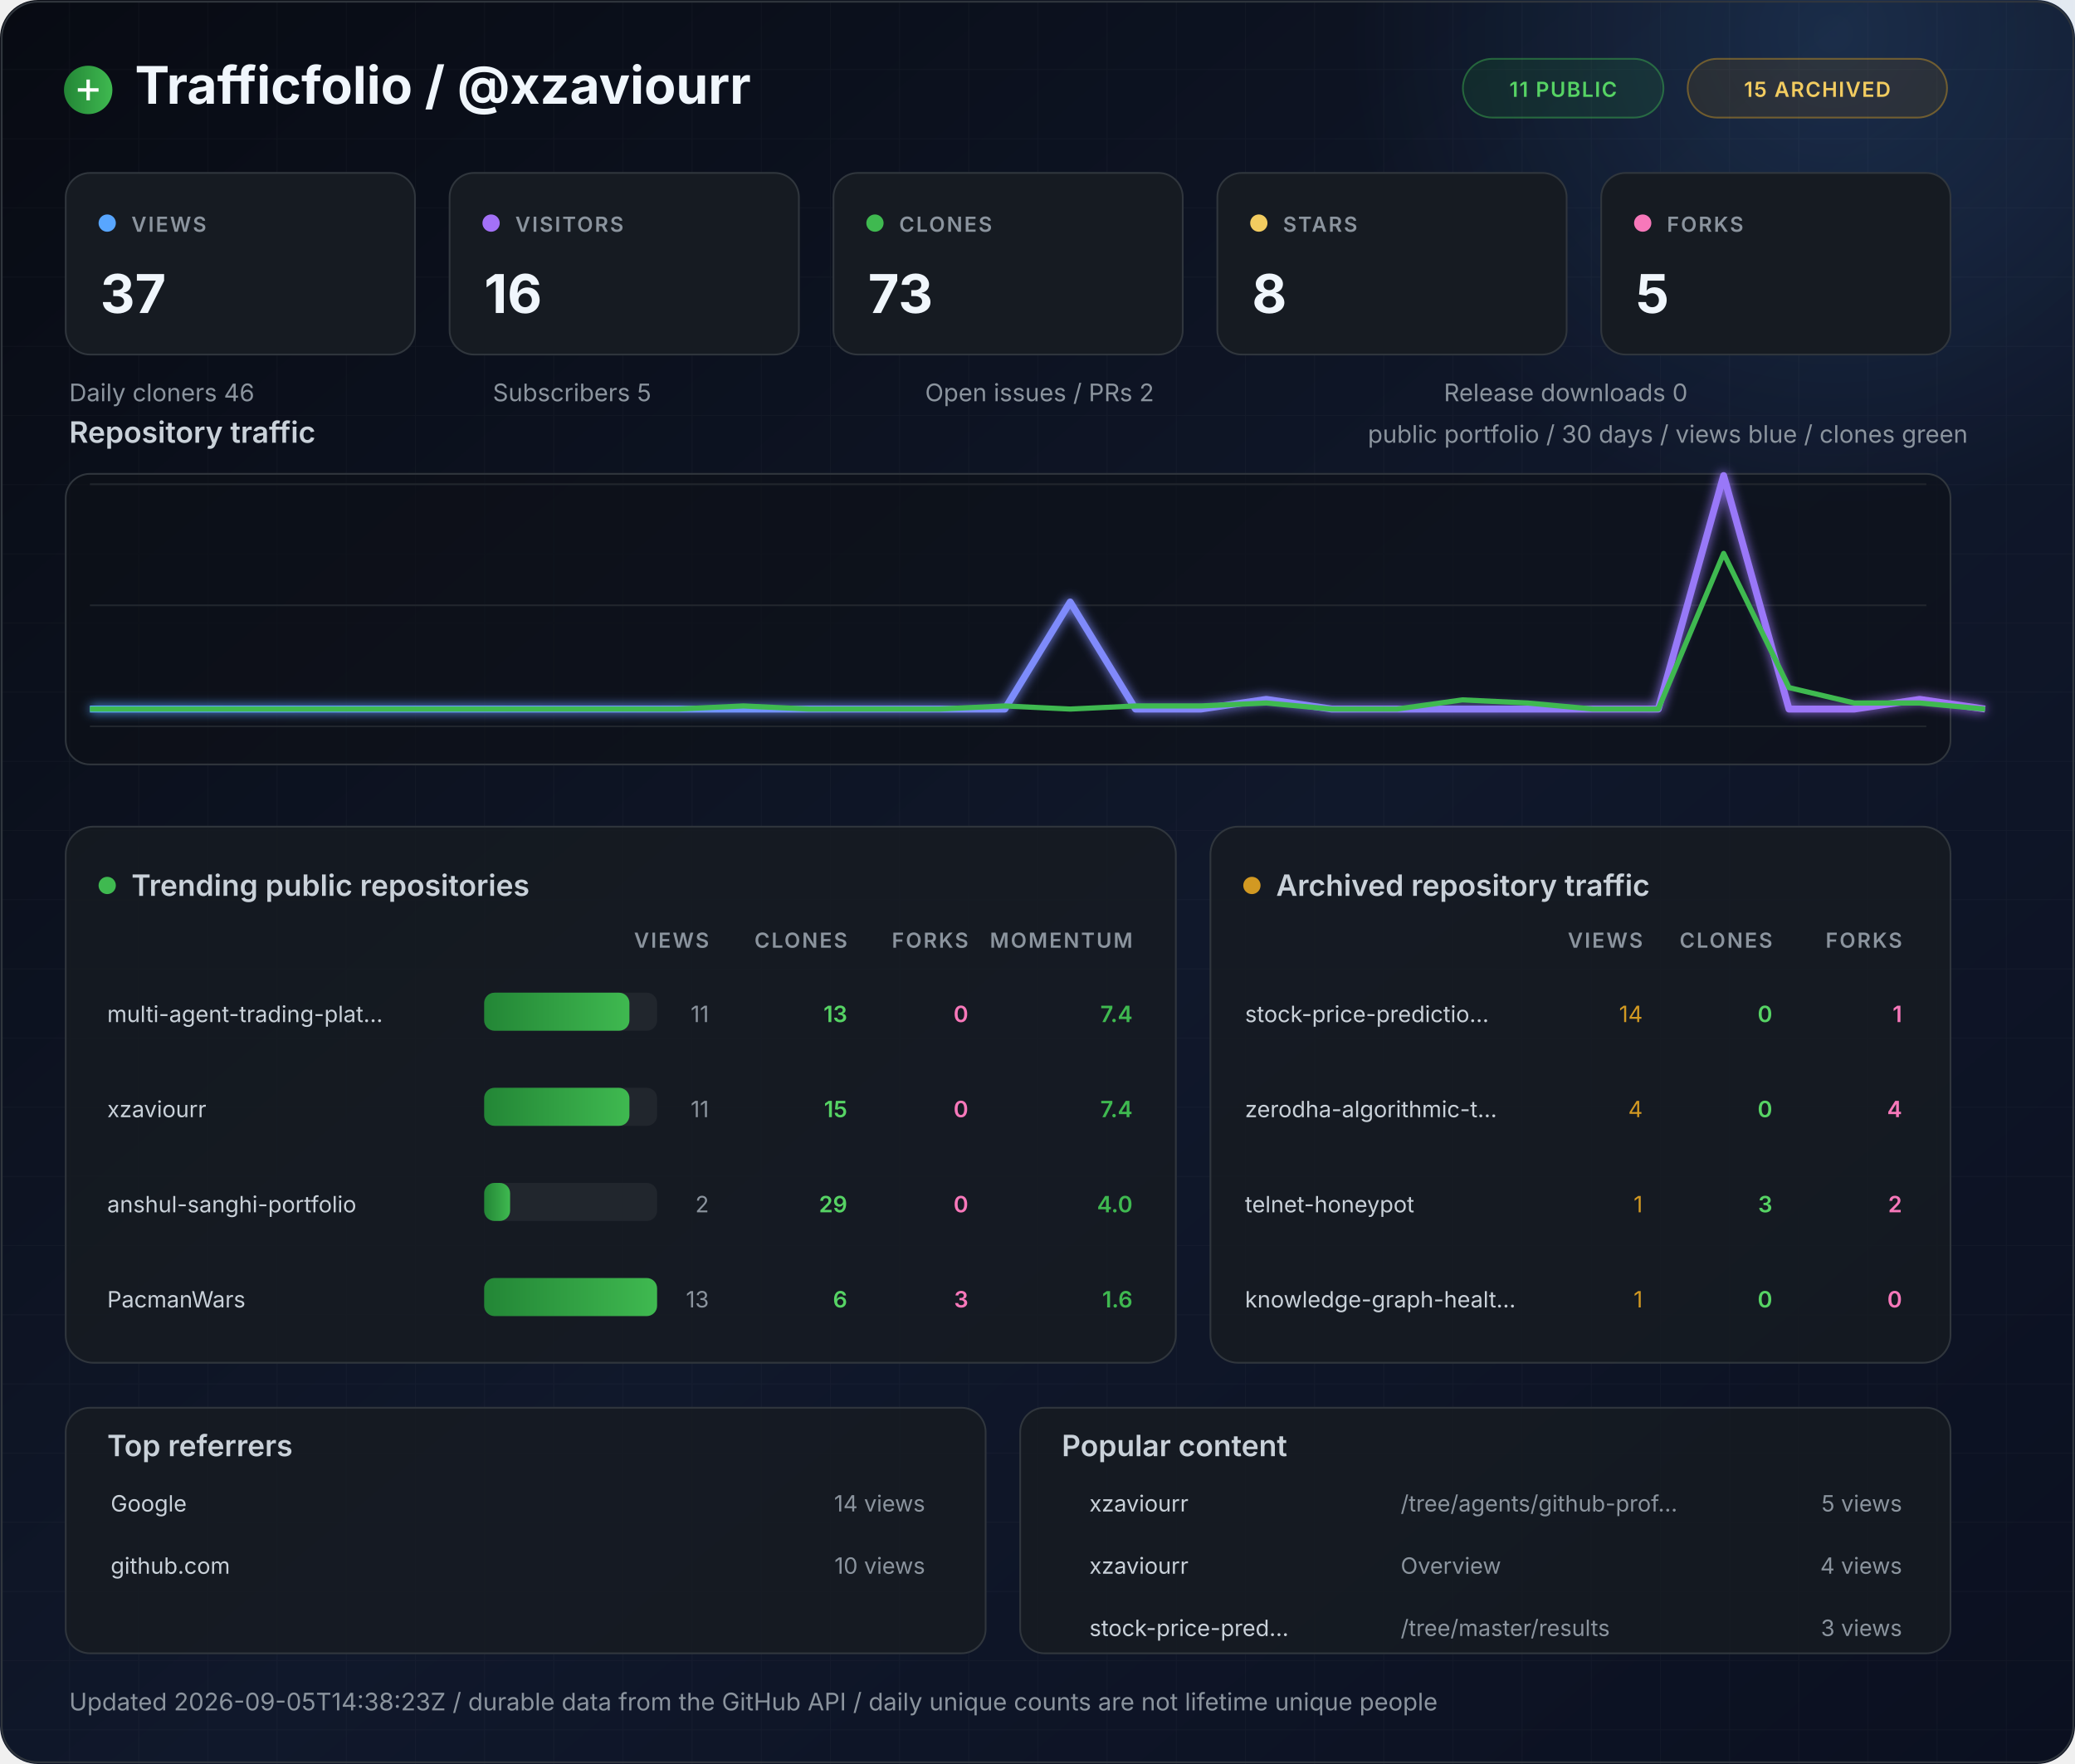
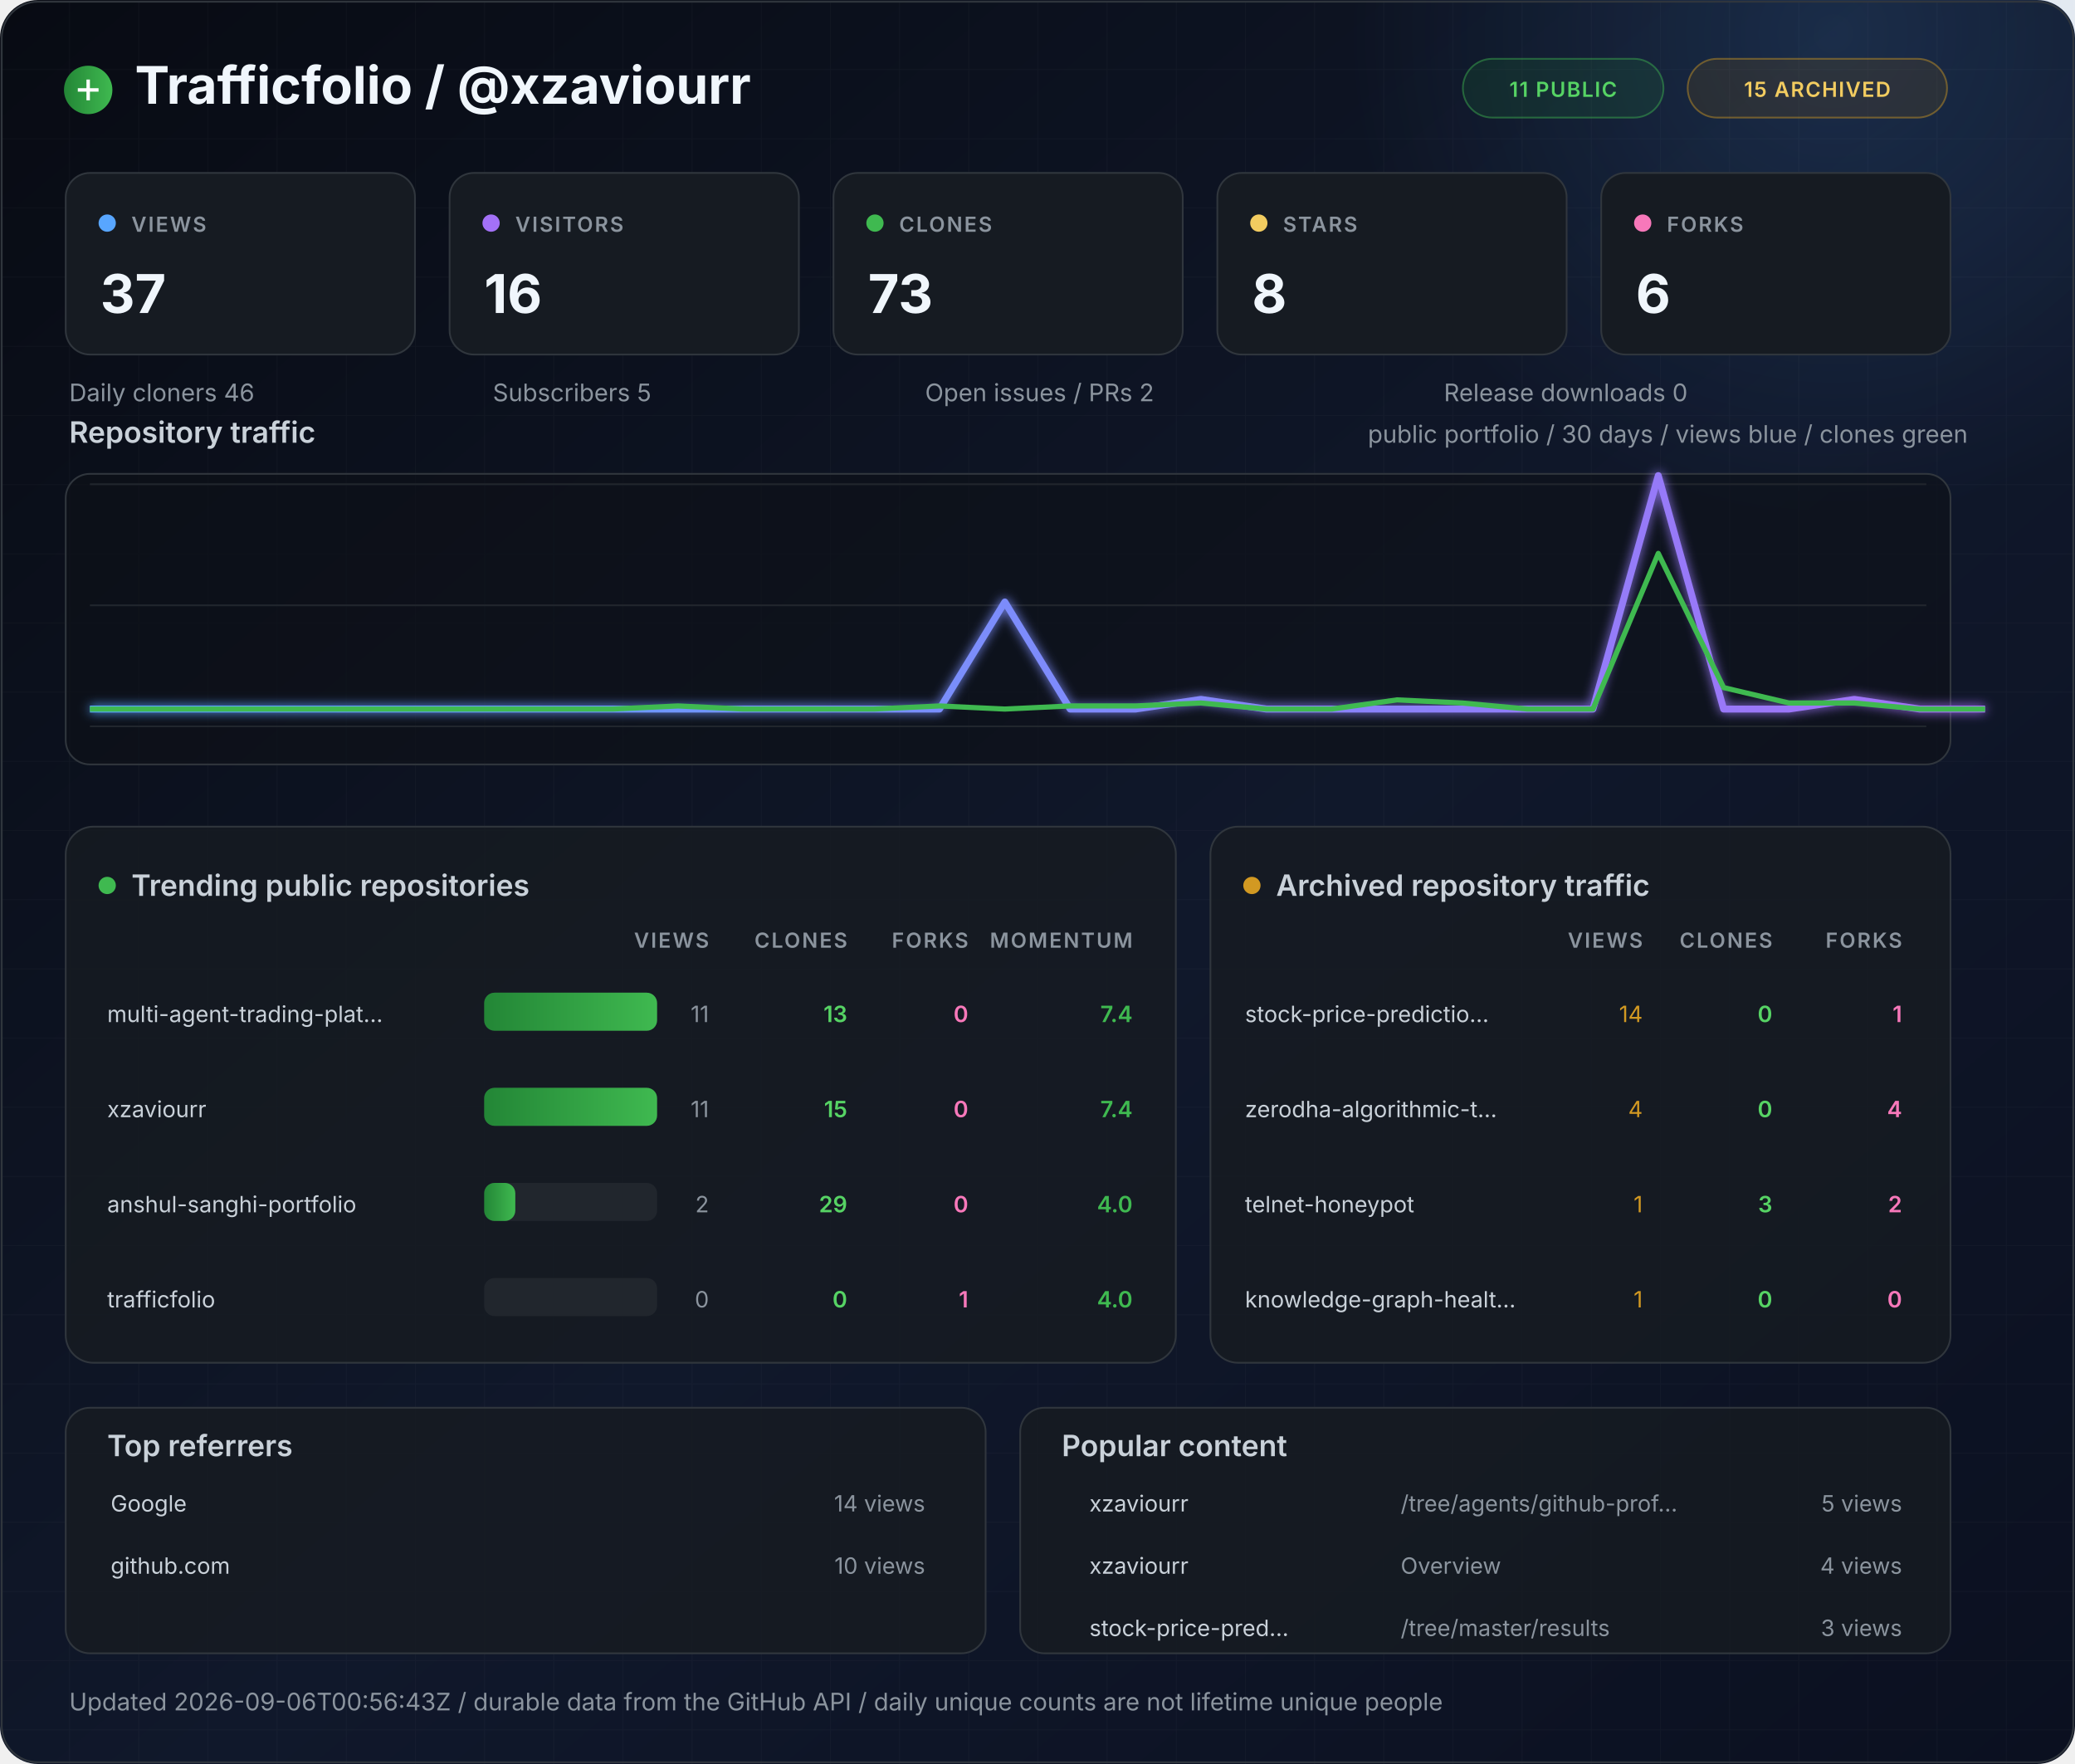
<svg xmlns="http://www.w3.org/2000/svg" width="1200" height="1020" viewBox="0 0 1200 1020" role="img" aria-label="Trafficfolio GitHub analytics dashboard for xzaviourr">
  <defs>
    <linearGradient id="bg" x1="0" y1="0" x2="1" y2="1">
      <stop stop-color="#080b13" />
      <stop offset=".55" stop-color="#10182b" />
      <stop offset="1" stop-color="#0b1020" />
    </linearGradient>
    <linearGradient id="line" x1="0" y1="0" x2="1" y2="0">
      <stop stop-color="#58a6ff" />
      <stop offset="1" stop-color="#a371f7" />
    </linearGradient>
    <linearGradient id="bar" x1="0" y1="0" x2="1" y2="0">
      <stop stop-color="#238636" />
      <stop offset="1" stop-color="#3fb950" />
    </linearGradient>
    <linearGradient id="archiveBar" x1="0" y1="0" x2="1" y2="0">
      <stop stop-color="#9e6a03" />
      <stop offset="1" stop-color="#f2cc60" />
    </linearGradient>
    <radialGradient id="ambient">
      <stop stop-color="#58a6ff" stop-opacity=".16" />
      <stop offset="1" stop-color="#58a6ff" stop-opacity="0" />
    </radialGradient>
    <pattern id="grid" width="40" height="40" patternUnits="userSpaceOnUse">
      <path d="M40 0H0V40" fill="none" stroke="#ffffff" stroke-opacity=".025" />
    </pattern>
    <filter id="glow">
      <feGaussianBlur stdDeviation="3" result="b" />
      <feMerge>
        <feMergeNode in="b" />
        <feMergeNode in="SourceGraphic" />
      </feMerge>
    </filter>
    <style>
    .title{font:750 30px -apple-system,BlinkMacSystemFont,"Segoe UI",sans-serif;fill:#f0f6fc}
    .subtitle{font:14px -apple-system,BlinkMacSystemFont,"Segoe UI",sans-serif;fill:#8b949e}
    .label{font:600 12px -apple-system,BlinkMacSystemFont,"Segoe UI",sans-serif;fill:#8b949e;letter-spacing:1px}
    .metric{font:700 31px -apple-system,BlinkMacSystemFont,"Segoe UI",sans-serif;fill:#f0f6fc}
    .section{font:600 17px -apple-system,BlinkMacSystemFont,"Segoe UI",sans-serif;fill:#c9d1d9}
    .repo,.value,.trend,.archive,.clone,.fork{font:13px -apple-system,BlinkMacSystemFont,"Segoe UI",sans-serif;fill:#c9d1d9}
    .value{fill:#8b949e} .trend{fill:#3fb950;font-weight:600} .archive{fill:#d29922}
    .clone{fill:#56d364;font-weight:600} .fork{fill:#f778ba;font-weight:600}
    .pill{font:600 12px -apple-system,BlinkMacSystemFont,"Segoe UI",sans-serif;letter-spacing:.7px}
  </style>
  </defs>
  <rect width="1200" height="1020" rx="22" fill="url(#bg)" />
  <rect width="1200" height="1020" rx="22" fill="url(#grid)" />
  <circle cx="1060" cy="20" r="280" fill="url(#ambient)" />
  <rect x="1" y="1" width="1198" height="1018" rx="21" fill="none" stroke="#30363d" />
  <circle cx="51" cy="52" r="14" fill="url(#bar)" />
  <path d="M45 52h12M51 46v12" stroke="#fff" stroke-width="2" />
  <text x="78" y="60" class="title">Trafficfolio / @xzaviourr</text>
  <rect x="846" y="34" width="116" height="34" rx="17" fill="#238636" fill-opacity=".16" stroke="#3fb950" stroke-opacity=".45" />
  <text x="904" y="56" text-anchor="middle" class="pill" fill="#56d364">11 PUBLIC</text>
  <rect x="976" y="34" width="150" height="34" rx="17" fill="#9e6a03" fill-opacity=".14" stroke="#d29922" stroke-opacity=".45" />
  <text x="1051" y="56" text-anchor="middle" class="pill" fill="#f2cc60">15 ARCHIVED</text>
  <rect x="38" y="100" width="202" height="105" rx="14" fill="#161b22" stroke="#30363d" />
  <circle cx="62" cy="129" r="5" fill="#58a6ff" />
  <text x="76" y="134" class="label">VIEWS</text>
  <text x="58" y="181" class="metric">37</text>
  <rect x="260" y="100" width="202" height="105" rx="14" fill="#161b22" stroke="#30363d" />
  <circle cx="284" cy="129" r="5" fill="#a371f7" />
  <text x="298" y="134" class="label">VISITORS</text>
  <text x="280" y="181" class="metric">16</text>
  <rect x="482" y="100" width="202" height="105" rx="14" fill="#161b22" stroke="#30363d" />
  <circle cx="506" cy="129" r="5" fill="#3fb950" />
  <text x="520" y="134" class="label">CLONES</text>
  <text x="502" y="181" class="metric">73</text>
  <rect x="704" y="100" width="202" height="105" rx="14" fill="#161b22" stroke="#30363d" />
  <circle cx="728" cy="129" r="5" fill="#f2cc60" />
  <text x="742" y="134" class="label">STARS</text>
  <text x="724" y="181" class="metric">8</text>
  <rect x="926" y="100" width="202" height="105" rx="14" fill="#161b22" stroke="#30363d" />
  <circle cx="950" cy="129" r="5" fill="#f778ba" />
  <text x="964" y="134" class="label">FORKS</text>
-   <text x="946" y="181" class="metric">5</text>
+   <text x="946" y="181" class="metric">6</text>
  <text x="40" y="232" class="subtitle">Daily cloners 46</text>
  <text x="285" y="232" class="subtitle">Subscribers 5</text>
  <text x="535" y="232" class="subtitle">Open issues / PRs 2</text>
  <text x="835" y="232" class="subtitle">Release downloads 0</text>
  <text x="40" y="256" class="section">Repository traffic</text>
  <text x="1138" y="256" text-anchor="end" class="subtitle">public portfolio / 30 days / views blue / clones green</text>
  <rect x="38" y="274" width="1090" height="168" rx="14" fill="#0d1117" fill-opacity=".62" stroke="#30363d" />
  <line x1="52" y1="420" x2="1114" y2="420" stroke="#21262d" />
  <line x1="52" y1="350" x2="1114" y2="350" stroke="#21262d" />
  <line x1="52" y1="280" x2="1114" y2="280" stroke="#21262d" />
-   <polyline points="52.0,410.0 89.8,410.0 127.6,410.0 165.4,410.0 203.2,410.0 241.0,410.0 278.8,410.0 316.6,410.0 354.3,410.0 392.1,410.0 429.9,410.0 467.7,410.0 505.5,410.0 543.3,410.0 581.1,410.0 618.9,348.1 656.7,410.0 694.5,410.0 732.3,404.4 770.1,410.0 807.9,410.0 845.7,410.0 883.4,410.0 921.2,410.0 959.0,410.0 996.8,275.0 1034.6,410.0 1072.4,410.0 1110.2,404.4 1148.0,410.0" fill="none" stroke="url(#line)" stroke-width="4" stroke-linejoin="round" filter="url(#glow)" />
-   <polyline points="52.0,410.0 89.8,410.0 127.6,410.0 165.4,410.0 203.2,410.0 241.0,410.0 278.8,410.0 316.6,410.0 354.3,410.0 392.1,410.0 429.9,408.2 467.7,410.0 505.5,410.0 543.3,410.0 581.1,408.2 618.9,410.0 656.7,408.2 694.5,408.2 732.3,406.5 770.1,410.0 807.9,410.0 845.7,404.7 883.4,406.5 921.2,410.0 959.0,410.0 996.8,320.0 1034.6,397.6 1072.4,406.5 1110.2,406.5 1148.0,410.0" fill="none" stroke="#3fb950" stroke-width="3" stroke-linejoin="round" />
+   <polyline points="52.0,410.0 89.8,410.0 127.6,410.0 165.4,410.0 203.2,410.0 241.0,410.0 278.8,410.0 316.6,410.0 354.3,410.0 392.1,410.0 429.9,410.0 467.7,410.0 505.5,410.0 543.3,410.0 581.1,348.1 618.9,410.0 656.7,410.0 694.5,404.4 732.3,410.0 770.1,410.0 807.9,410.0 845.7,410.0 883.4,410.0 921.2,410.0 959.0,275.0 996.8,410.0 1034.6,410.0 1072.4,404.4 1110.2,410.0 1148.0,410.0" fill="none" stroke="url(#line)" stroke-width="4" stroke-linejoin="round" filter="url(#glow)" />
+   <polyline points="52.0,410.0 89.8,410.0 127.6,410.0 165.4,410.0 203.2,410.0 241.0,410.0 278.8,410.0 316.6,410.0 354.3,410.0 392.1,408.2 429.9,410.0 467.7,410.0 505.5,410.0 543.3,408.2 581.1,410.0 618.9,408.2 656.7,408.2 694.5,406.5 732.3,410.0 770.1,410.0 807.9,404.7 845.7,406.5 883.4,410.0 921.2,410.0 959.0,320.0 996.8,397.6 1034.6,406.5 1072.4,406.5 1110.2,410.0 1148.0,410.0" fill="none" stroke="#3fb950" stroke-width="3" stroke-linejoin="round" />
  <rect x="38" y="478" width="642" height="310" rx="16" fill="#161b22" fill-opacity=".82" stroke="#30363d" />
  <circle cx="62" cy="512" r="5" fill="#3fb950" />
  <text x="76" y="518" class="section">Trending public repositories</text>
  <text x="410" y="548" text-anchor="end" class="label">VIEWS</text>
  <text x="490" y="548" text-anchor="end" class="label">CLONES</text>
  <text x="560" y="548" text-anchor="end" class="label">FORKS</text>
  <text x="655" y="548" text-anchor="end" class="label">MOMENTUM</text>
  <text x="62" y="591" class="repo">multi-agent-trading-plat...</text>
  <rect x="280" y="574" width="100" height="22" rx="6" fill="#21262d" />
-   <rect x="280" y="574" width="84" height="22" rx="6" fill="url(#bar)" />
+   <rect x="280" y="574" width="100" height="22" rx="6" fill="url(#bar)" />
  <text x="410" y="591" text-anchor="end" class="value">11</text>
  <text x="490" y="591" text-anchor="end" class="clone">13</text>
  <text x="560" y="591" text-anchor="end" class="fork">0</text>
  <text x="655" y="591" text-anchor="end" class="trend">7.4</text>
  <text x="62" y="646" class="repo">xzaviourr</text>
  <rect x="280" y="629" width="100" height="22" rx="6" fill="#21262d" />
-   <rect x="280" y="629" width="84" height="22" rx="6" fill="url(#bar)" />
+   <rect x="280" y="629" width="100" height="22" rx="6" fill="url(#bar)" />
  <text x="410" y="646" text-anchor="end" class="value">11</text>
  <text x="490" y="646" text-anchor="end" class="clone">15</text>
  <text x="560" y="646" text-anchor="end" class="fork">0</text>
  <text x="655" y="646" text-anchor="end" class="trend">7.4</text>
  <text x="62" y="701" class="repo">anshul-sanghi-portfolio</text>
  <rect x="280" y="684" width="100" height="22" rx="6" fill="#21262d" />
-   <rect x="280" y="684" width="15" height="22" rx="6" fill="url(#bar)" />
+   <rect x="280" y="684" width="18" height="22" rx="6" fill="url(#bar)" />
  <text x="410" y="701" text-anchor="end" class="value">2</text>
  <text x="490" y="701" text-anchor="end" class="clone">29</text>
  <text x="560" y="701" text-anchor="end" class="fork">0</text>
  <text x="655" y="701" text-anchor="end" class="trend">4.0</text>
-   <text x="62" y="756" class="repo">PacmanWars</text>
+   <text x="62" y="756" class="repo">trafficfolio</text>
  <rect x="280" y="739" width="100" height="22" rx="6" fill="#21262d" />
-   <rect x="280" y="739" width="100" height="22" rx="6" fill="url(#bar)" />
-   <text x="410" y="756" text-anchor="end" class="value">13</text>
-   <text x="490" y="756" text-anchor="end" class="clone">6</text>
-   <text x="560" y="756" text-anchor="end" class="fork">3</text>
-   <text x="655" y="756" text-anchor="end" class="trend">1.6</text>
+   <rect x="280" y="739" width="0" height="22" rx="6" fill="url(#bar)" />
+   <text x="410" y="756" text-anchor="end" class="value">0</text>
+   <text x="490" y="756" text-anchor="end" class="clone">0</text>
+   <text x="560" y="756" text-anchor="end" class="fork">1</text>
+   <text x="655" y="756" text-anchor="end" class="trend">4.0</text>
  <rect x="700" y="478" width="428" height="310" rx="16" fill="#161b22" fill-opacity=".82" stroke="#30363d" />
  <circle cx="724" cy="512" r="5" fill="#d29922" />
  <text x="738" y="518" class="section">Archived repository traffic</text>
  <text x="950" y="548" text-anchor="end" class="label">VIEWS</text>
  <text x="1025" y="548" text-anchor="end" class="label">CLONES</text>
  <text x="1100" y="548" text-anchor="end" class="label">FORKS</text>
  <text x="720" y="591" class="repo">stock-price-predictio...</text>
  <text x="950" y="591" text-anchor="end" class="archive">14</text>
  <text x="1025" y="591" text-anchor="end" class="clone">0</text>
  <text x="1100" y="591" text-anchor="end" class="fork">1</text>
  <text x="720" y="646" class="repo">zerodha-algorithmic-t...</text>
  <text x="950" y="646" text-anchor="end" class="archive">4</text>
  <text x="1025" y="646" text-anchor="end" class="clone">0</text>
  <text x="1100" y="646" text-anchor="end" class="fork">4</text>
  <text x="720" y="701" class="repo">telnet-honeypot</text>
  <text x="950" y="701" text-anchor="end" class="archive">1</text>
  <text x="1025" y="701" text-anchor="end" class="clone">3</text>
  <text x="1100" y="701" text-anchor="end" class="fork">2</text>
  <text x="720" y="756" class="repo">knowledge-graph-healt...</text>
  <text x="950" y="756" text-anchor="end" class="archive">1</text>
  <text x="1025" y="756" text-anchor="end" class="clone">0</text>
  <text x="1100" y="756" text-anchor="end" class="fork">0</text>
  <rect x="38" y="814" width="532" height="142" rx="14" fill="#161b22" fill-opacity=".82" stroke="#30363d" />
  <text x="62" y="842" class="section">Top referrers</text>
  <text x="64" y="874" class="repo">Google</text>
  <text x="535" y="874" text-anchor="end" class="value">14 views</text>
  <text x="64" y="910" class="repo">github.com</text>
  <text x="535" y="910" text-anchor="end" class="value">10 views</text>
  <rect x="590" y="814" width="538" height="142" rx="14" fill="#161b22" fill-opacity=".82" stroke="#30363d" />
  <text x="614" y="842" class="section">Popular content</text>
  <text x="630" y="874" class="repo">xzaviourr</text>
  <text x="810" y="874" class="value">/tree/agents/github-prof...</text>
  <text x="1100" y="874" text-anchor="end" class="value">5 views</text>
  <text x="630" y="910" class="repo">xzaviourr</text>
  <text x="810" y="910" class="value">Overview</text>
  <text x="1100" y="910" text-anchor="end" class="value">4 views</text>
  <text x="630" y="946" class="repo">stock-price-pred...</text>
  <text x="810" y="946" class="value">/tree/master/results</text>
  <text x="1100" y="946" text-anchor="end" class="value">3 views</text>
-   <text x="40" y="989" class="subtitle">Updated 2026-09-05T14:38:23Z / durable data from the GitHub API / daily unique counts are not lifetime unique people</text>
+   <text x="40" y="989" class="subtitle">Updated 2026-09-06T00:56:43Z / durable data from the GitHub API / daily unique counts are not lifetime unique people</text>
</svg>
